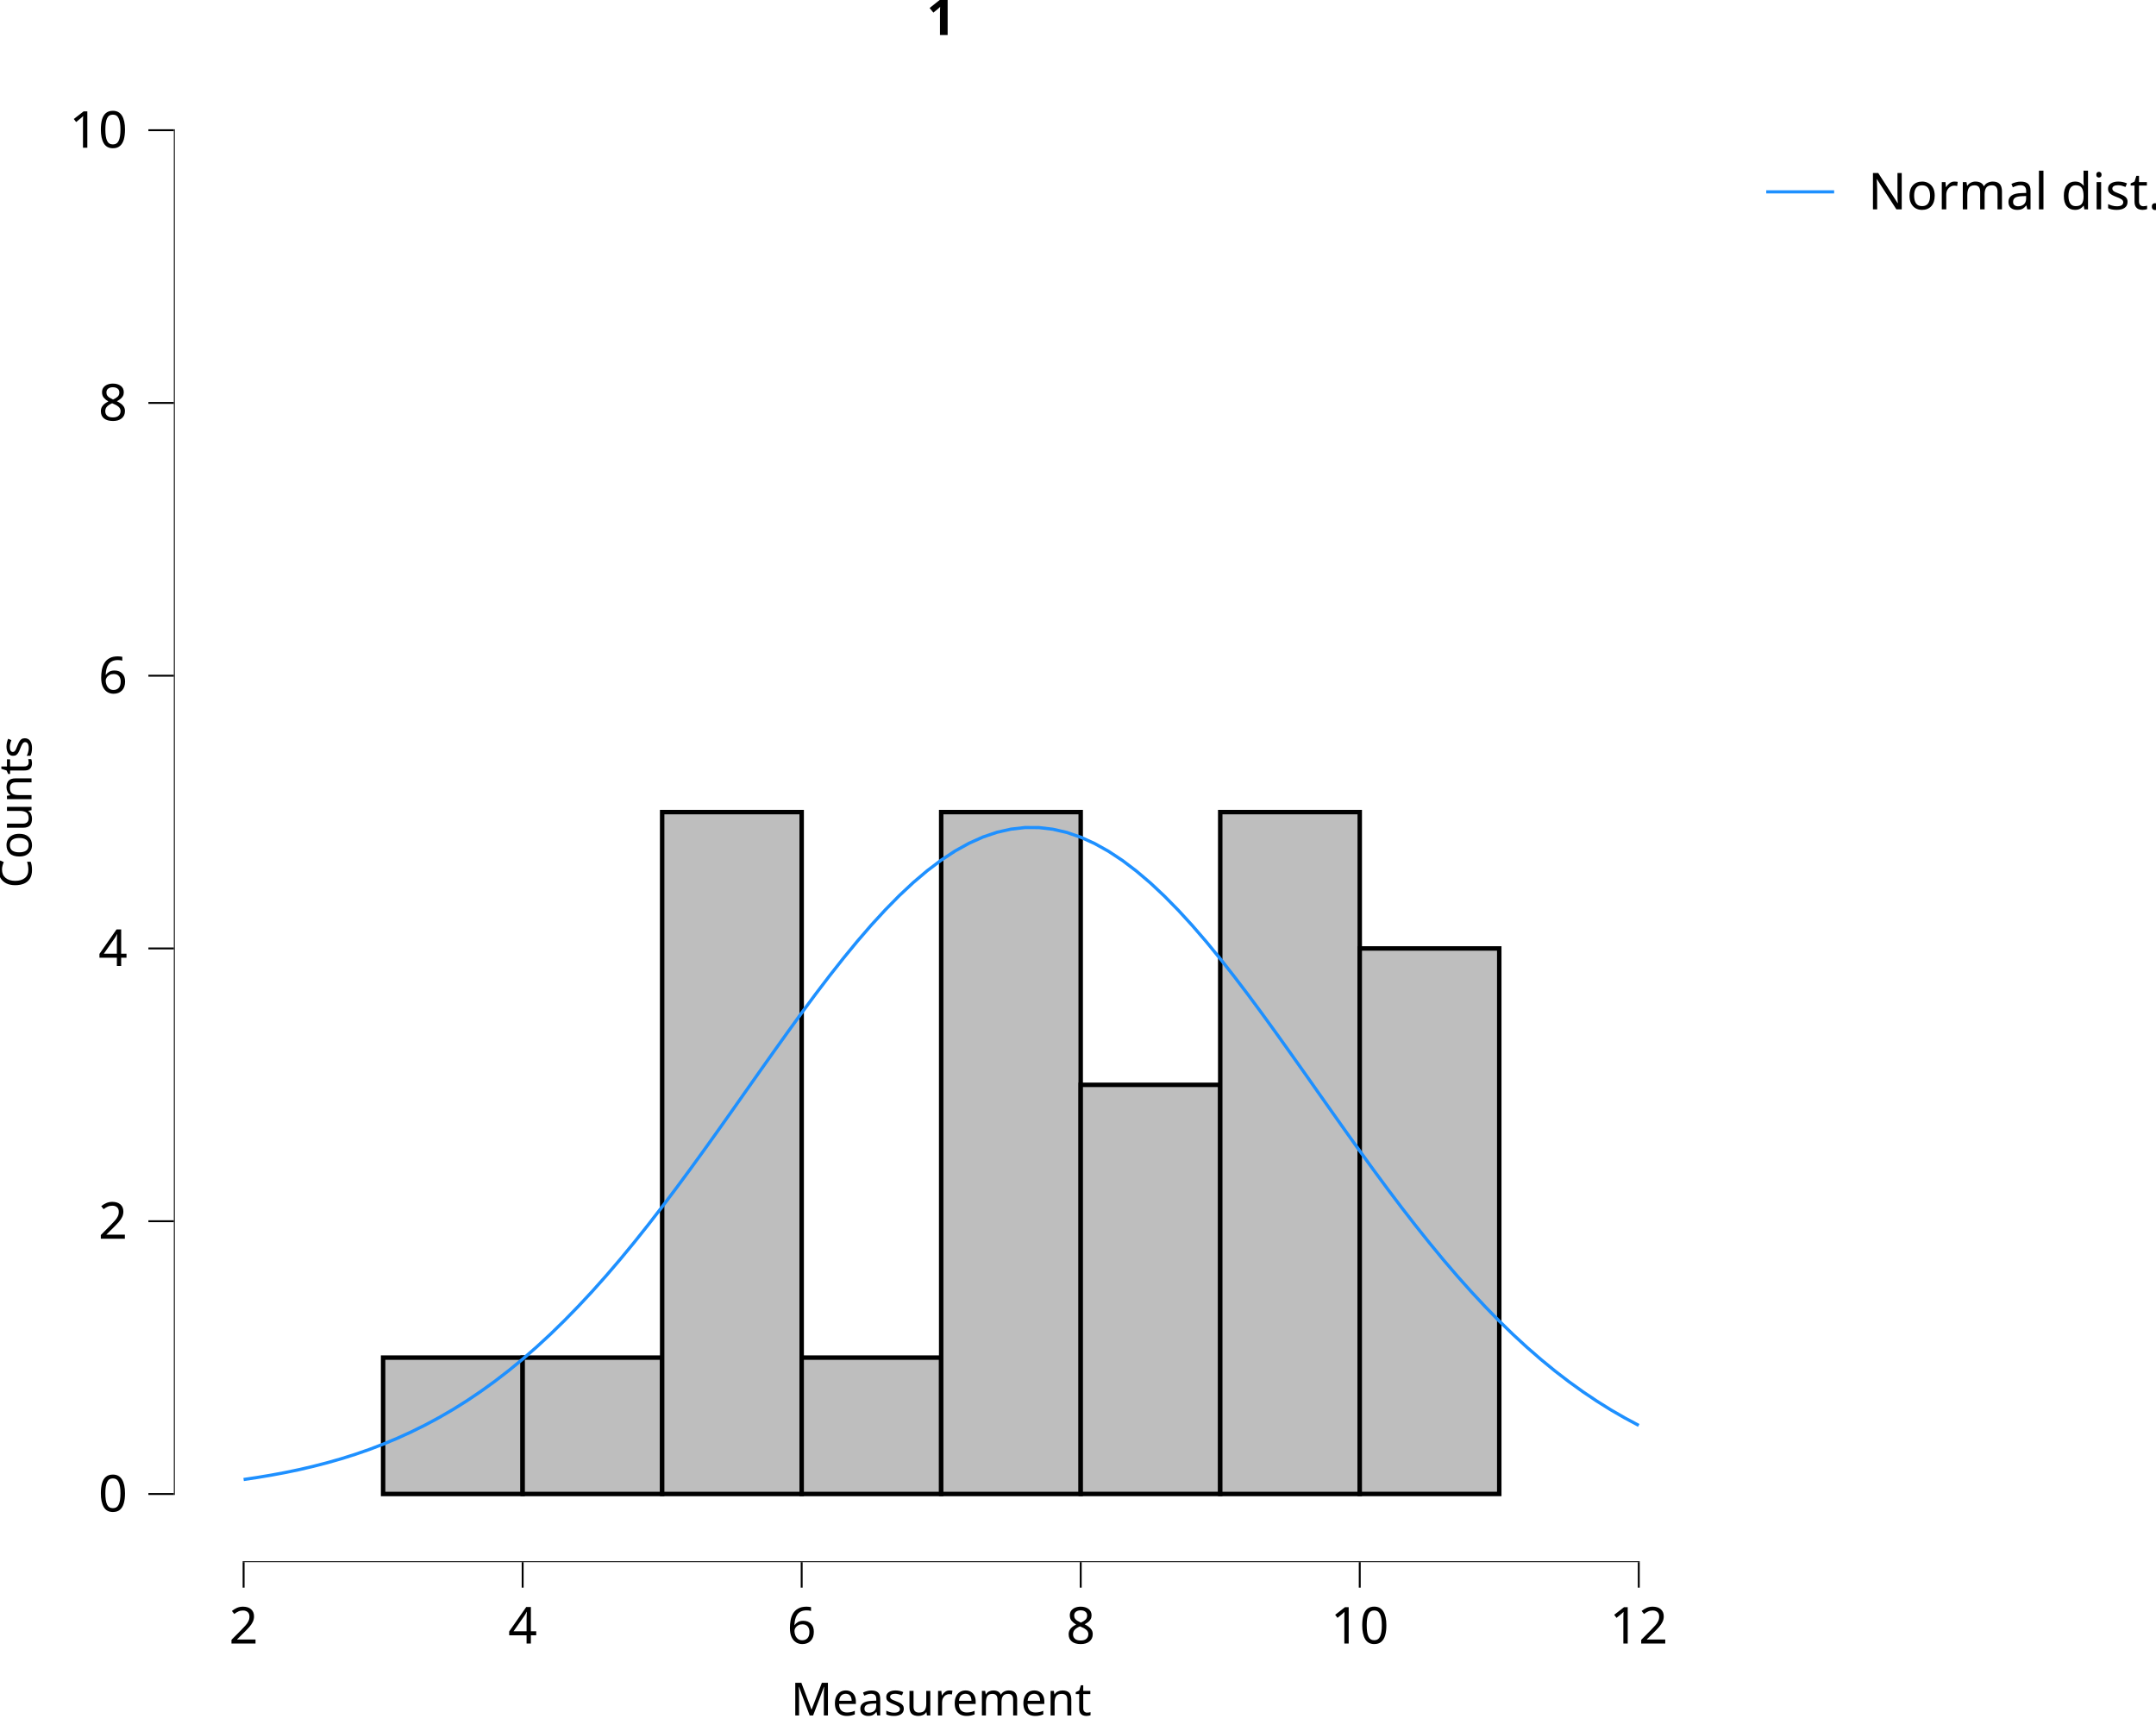
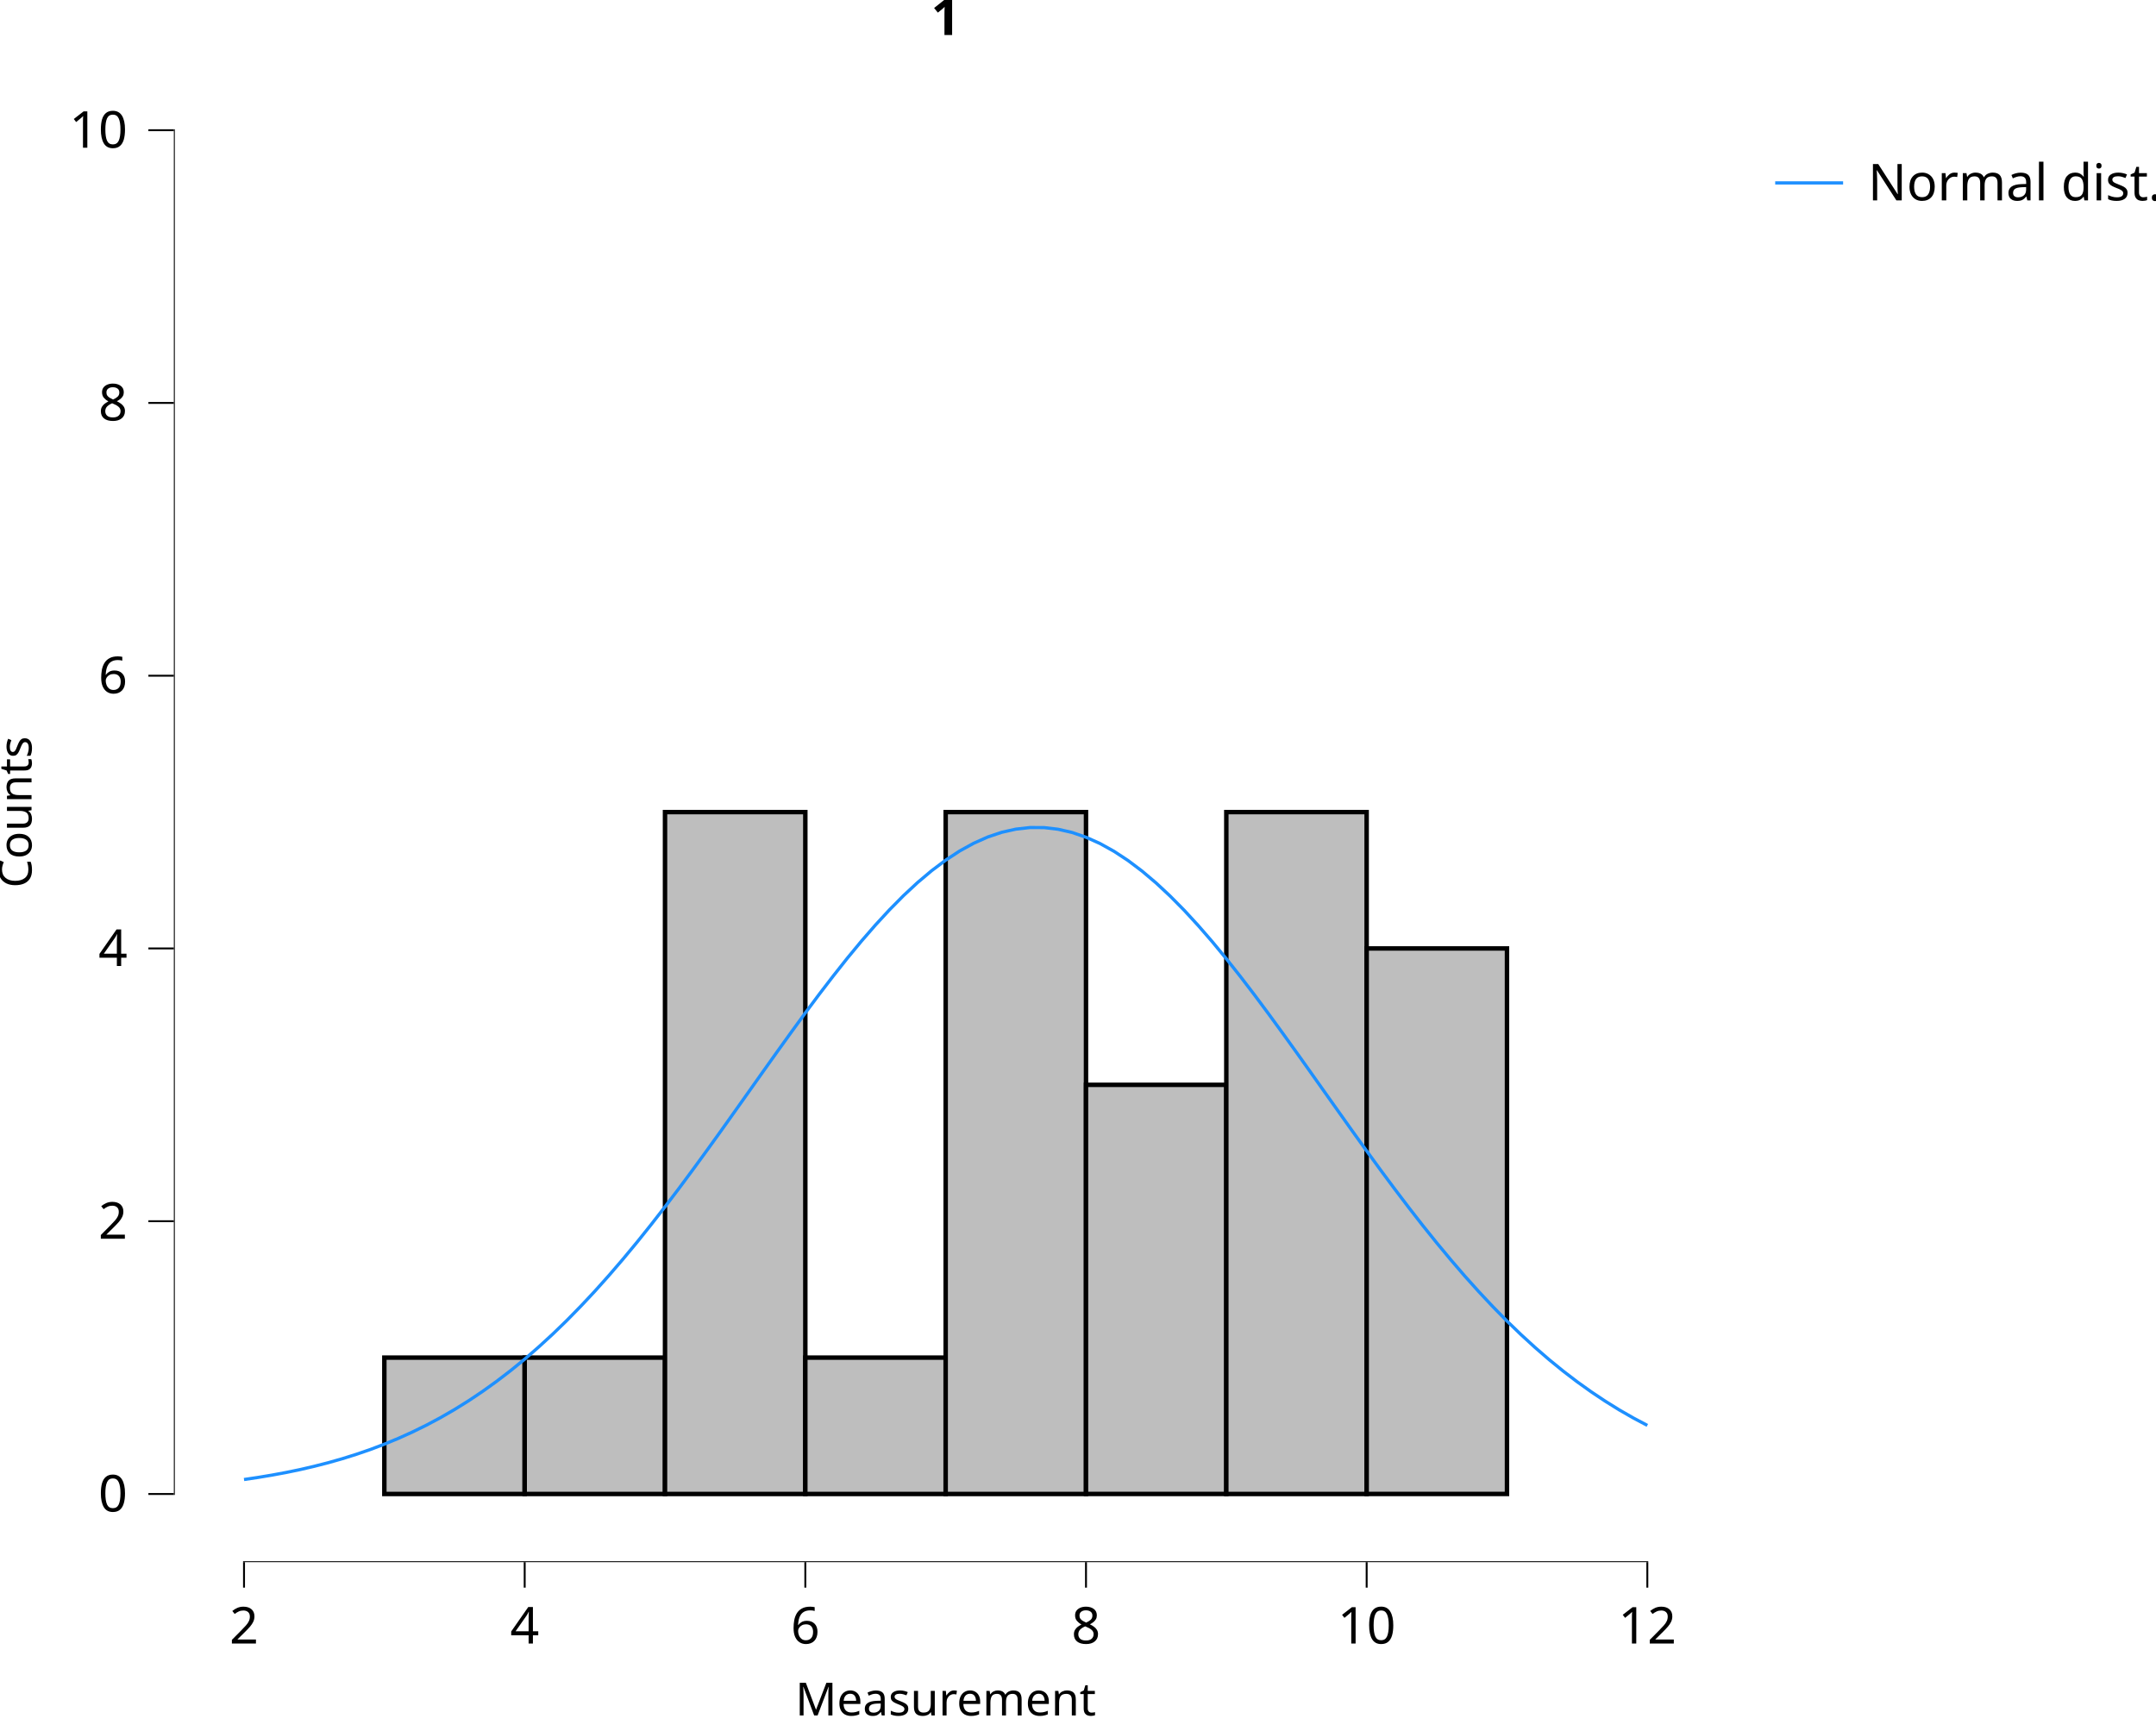
<svg xmlns="http://www.w3.org/2000/svg" class="svglite" data-engine-version="2.0" width="720.00pt" height="576.00pt" viewBox="0 0 720.00 576.00">
  <defs>
    <style type="text/css">
    .svglite line, .svglite polyline, .svglite polygon, .svglite path, .svglite rect, .svglite circle {
      fill: none;
      stroke: #000000;
      stroke-linecap: round;
      stroke-linejoin: round;
      stroke-miterlimit: 10.00;
    }
  </style>
  </defs>
  <rect width="100%" height="100%" style="stroke: none; fill: #FFFFFF;" />
  <defs>
    <clipPath id="cpMC4wMHw3MjAuMDB8MC4wMHw1NzYuMDA=">
      <rect x="0.00" y="0.00" width="720.00" height="576.00" />
    </clipPath>
  </defs>
  <g clip-path="url(#cpMC4wMHw3MjAuMDB8MC4wMHw1NzYuMDA=)">
    <rect x="0.00" y="0.00" width="720.00" height="576.00" style="stroke-width: 10.67; stroke: none;" />
  </g>
  <defs>
-     <clipPath id="cpNTguMDZ8NTcwLjU3fDIwLjcxfDUyMS42Mw==">
-       <rect x="58.06" y="20.71" width="512.51" height="500.92" />
+     <clipPath id="cpNTguMDZ8NTczLjU2fDIwLjcxfDUyMS42Mw==">
+       <rect x="58.06" y="20.71" width="515.50" height="500.92" />
    </clipPath>
  </defs>
-   <g clip-path="url(#cpNTguMDZ8NTcwLjU3fDIwLjcxfDUyMS42Mw==)">
-     <rect x="58.06" y="20.71" width="512.51" height="500.92" style="stroke-width: 10.67; stroke: none;" />
-     <rect x="81.35" y="498.86" width="46.59" height="0.00" style="stroke-width: 1.49; stroke-linecap: butt; stroke-linejoin: miter; fill: #BEBEBE;" />
-     <rect x="127.94" y="453.32" width="46.59" height="45.54" style="stroke-width: 1.49; stroke-linecap: butt; stroke-linejoin: miter; fill: #BEBEBE;" />
-     <rect x="174.54" y="453.32" width="46.59" height="45.54" style="stroke-width: 1.49; stroke-linecap: butt; stroke-linejoin: miter; fill: #BEBEBE;" />
-     <rect x="221.13" y="271.17" width="46.59" height="227.69" style="stroke-width: 1.49; stroke-linecap: butt; stroke-linejoin: miter; fill: #BEBEBE;" />
-     <rect x="267.72" y="453.32" width="46.59" height="45.54" style="stroke-width: 1.49; stroke-linecap: butt; stroke-linejoin: miter; fill: #BEBEBE;" />
-     <rect x="314.31" y="271.17" width="46.59" height="227.69" style="stroke-width: 1.49; stroke-linecap: butt; stroke-linejoin: miter; fill: #BEBEBE;" />
-     <rect x="360.91" y="362.24" width="46.59" height="136.61" style="stroke-width: 1.49; stroke-linecap: butt; stroke-linejoin: miter; fill: #BEBEBE;" />
-     <rect x="407.50" y="271.17" width="46.59" height="227.69" style="stroke-width: 1.49; stroke-linecap: butt; stroke-linejoin: miter; fill: #BEBEBE;" />
-     <rect x="454.09" y="316.70" width="46.59" height="182.15" style="stroke-width: 1.49; stroke-linecap: butt; stroke-linejoin: miter; fill: #BEBEBE;" />
-     <rect x="500.68" y="498.86" width="46.59" height="0.00" style="stroke-width: 1.49; stroke-linecap: butt; stroke-linejoin: miter; fill: #BEBEBE;" />
-     <line x1="81.03" y1="521.63" x2="547.59" y2="521.63" style="stroke-width: 0.64; stroke-linecap: butt;" />
+   <g clip-path="url(#cpNTguMDZ8NTczLjU2fDIwLjcxfDUyMS42Mw==)">
+     <rect x="58.06" y="20.71" width="515.50" height="500.92" style="stroke-width: 10.67; stroke: none;" />
+     <rect x="81.49" y="498.86" width="46.86" height="0.00" style="stroke-width: 1.49; stroke-linecap: butt; stroke-linejoin: miter; fill: #BEBEBE;" />
+     <rect x="128.35" y="453.32" width="46.86" height="45.54" style="stroke-width: 1.49; stroke-linecap: butt; stroke-linejoin: miter; fill: #BEBEBE;" />
+     <rect x="175.22" y="453.32" width="46.86" height="45.54" style="stroke-width: 1.49; stroke-linecap: butt; stroke-linejoin: miter; fill: #BEBEBE;" />
+     <rect x="222.08" y="271.17" width="46.86" height="227.69" style="stroke-width: 1.49; stroke-linecap: butt; stroke-linejoin: miter; fill: #BEBEBE;" />
+     <rect x="268.94" y="453.32" width="46.86" height="45.54" style="stroke-width: 1.49; stroke-linecap: butt; stroke-linejoin: miter; fill: #BEBEBE;" />
+     <rect x="315.81" y="271.17" width="46.86" height="227.69" style="stroke-width: 1.49; stroke-linecap: butt; stroke-linejoin: miter; fill: #BEBEBE;" />
+     <rect x="362.67" y="362.24" width="46.86" height="136.61" style="stroke-width: 1.49; stroke-linecap: butt; stroke-linejoin: miter; fill: #BEBEBE;" />
+     <rect x="409.53" y="271.17" width="46.86" height="227.69" style="stroke-width: 1.49; stroke-linecap: butt; stroke-linejoin: miter; fill: #BEBEBE;" />
+     <rect x="456.40" y="316.70" width="46.86" height="182.15" style="stroke-width: 1.49; stroke-linecap: butt; stroke-linejoin: miter; fill: #BEBEBE;" />
+     <rect x="503.26" y="498.86" width="46.86" height="0.00" style="stroke-width: 1.49; stroke-linecap: butt; stroke-linejoin: miter; fill: #BEBEBE;" />
+     <line x1="81.17" y1="521.63" x2="550.44" y2="521.63" style="stroke-width: 0.64; stroke-linecap: butt;" />
    <line x1="58.06" y1="499.18" x2="58.06" y2="43.16" style="stroke-width: 0.64; stroke-linecap: butt;" />
-     <polyline points="81.35,494.03 86.01,493.33 90.67,492.55 95.33,491.68 99.99,490.71 104.65,489.62 109.31,488.42 113.97,487.09 118.63,485.62 123.29,484.01 127.94,482.23 132.60,480.29 137.26,478.17 141.92,475.87 146.58,473.37 151.24,470.67 155.90,467.75 160.56,464.61 165.22,461.25 169.88,457.66 174.54,453.84 179.20,449.77 183.86,445.47 188.51,440.93 193.17,436.15 197.83,431.15 202.49,425.92 207.15,420.47 211.81,414.82 216.47,408.98 221.13,402.96 225.79,396.79 230.45,390.48 235.11,384.05 239.77,377.54 244.43,370.96 249.08,364.35 253.74,357.74 258.40,351.16 263.06,344.64 267.72,338.22 272.38,331.93 277.04,325.82 281.70,319.91 286.36,314.24 291.02,308.85 295.68,303.78 300.34,299.04 304.99,294.69 309.65,290.74 314.31,287.22 318.97,284.15 323.63,281.57 328.29,279.48 332.95,277.91 337.61,276.86 342.27,276.33 346.93,276.34 351.59,276.89 356.25,277.96 360.91,279.56 365.56,281.67 370.22,284.27 374.88,287.35 379.54,290.89 384.20,294.85 388.86,299.23 393.52,303.97 398.18,309.06 402.84,314.46 407.50,320.14 412.16,326.06 416.82,332.18 421.47,338.47 426.13,344.90 430.79,351.42 435.45,358.00 440.11,364.62 444.77,371.22 449.43,377.80 454.09,384.31 458.75,390.73 463.41,397.04 468.07,403.21 472.73,409.22 477.39,415.05 482.04,420.69 486.70,426.13 491.36,431.35 496.02,436.35 500.68,441.12 505.34,445.65 510.00,449.94 514.66,453.99 519.32,457.81 523.98,461.39 528.64,464.74 533.30,467.87 537.95,470.78 542.61,473.47 547.27,475.96 " style="stroke-width: 1.07; stroke: #1E90FF; stroke-linecap: butt;" />
-     <rect x="58.06" y="20.71" width="512.51" height="500.92" style="stroke-width: 0.00; stroke: none;" />
+     <polyline points="81.49,494.03 86.18,493.33 90.86,492.55 95.55,491.68 100.23,490.71 104.92,489.62 109.61,488.42 114.29,487.09 118.98,485.62 123.67,484.01 128.35,482.23 133.04,480.29 137.73,478.17 142.41,475.87 147.10,473.37 151.78,470.67 156.47,467.75 161.16,464.61 165.84,461.25 170.53,457.66 175.22,453.84 179.90,449.77 184.59,445.47 189.28,440.93 193.96,436.15 198.65,431.15 203.33,425.92 208.02,420.47 212.71,414.82 217.39,408.98 222.08,402.96 226.77,396.79 231.45,390.48 236.14,384.05 240.83,377.54 245.51,370.96 250.20,364.35 254.88,357.74 259.57,351.16 264.26,344.64 268.94,338.22 273.63,331.93 278.32,325.82 283.00,319.91 287.69,314.24 292.38,308.85 297.06,303.78 301.75,299.04 306.43,294.69 311.12,290.74 315.81,287.22 320.49,284.15 325.18,281.57 329.87,279.48 334.55,277.91 339.24,276.86 343.93,276.33 348.61,276.34 353.30,276.89 357.98,277.96 362.67,279.56 367.36,281.67 372.04,284.27 376.73,287.35 381.42,290.89 386.10,294.85 390.79,299.23 395.48,303.97 400.16,309.06 404.85,314.46 409.53,320.14 414.22,326.06 418.91,332.18 423.59,338.47 428.28,344.90 432.97,351.42 437.65,358.00 442.34,364.62 447.03,371.22 451.71,377.80 456.40,384.31 461.08,390.73 465.77,397.04 470.46,403.21 475.14,409.22 479.83,415.05 484.52,420.69 489.20,426.13 493.89,431.35 498.58,436.35 503.26,441.12 507.95,445.65 512.64,449.94 517.32,453.99 522.01,457.81 526.69,461.39 531.38,464.74 536.07,467.87 540.75,470.78 545.44,473.47 550.13,475.96 " style="stroke-width: 1.07; stroke: #1E90FF; stroke-linecap: butt;" />
+     <rect x="58.06" y="20.71" width="515.50" height="500.92" style="stroke-width: 0.00; stroke: none;" />
  </g>
  <g clip-path="url(#cpMC4wMHw3MjAuMDB8MC4wMHw1NzYuMDA=)">
    <polyline points="58.06,521.63 58.06,20.71 " style="stroke-width: 0.00; stroke: none; stroke-linecap: butt;" />
    <text x="42.58" y="504.71" text-anchor="end" style="font-size: 17.00px; font-family: sans;" textLength="9.46px" lengthAdjust="spacingAndGlyphs">0</text>
    <text x="42.58" y="413.63" text-anchor="end" style="font-size: 17.00px; font-family: sans;" textLength="9.46px" lengthAdjust="spacingAndGlyphs">2</text>
    <text x="42.58" y="322.55" text-anchor="end" style="font-size: 17.00px; font-family: sans;" textLength="9.46px" lengthAdjust="spacingAndGlyphs">4</text>
    <text x="42.58" y="231.48" text-anchor="end" style="font-size: 17.00px; font-family: sans;" textLength="9.46px" lengthAdjust="spacingAndGlyphs">6</text>
    <text x="42.58" y="140.40" text-anchor="end" style="font-size: 17.00px; font-family: sans;" textLength="9.46px" lengthAdjust="spacingAndGlyphs">8</text>
    <text x="42.58" y="49.33" text-anchor="end" style="font-size: 17.00px; font-family: sans;" textLength="18.91px" lengthAdjust="spacingAndGlyphs">10</text>
    <polyline points="49.55,498.86 58.06,498.86 " style="stroke-width: 0.64; stroke-linecap: butt;" />
    <polyline points="49.55,407.78 58.06,407.78 " style="stroke-width: 0.64; stroke-linecap: butt;" />
    <polyline points="49.55,316.70 58.06,316.70 " style="stroke-width: 0.64; stroke-linecap: butt;" />
    <polyline points="49.55,225.63 58.06,225.63 " style="stroke-width: 0.64; stroke-linecap: butt;" />
    <polyline points="49.55,134.55 58.06,134.55 " style="stroke-width: 0.64; stroke-linecap: butt;" />
    <polyline points="49.55,43.48 58.06,43.48 " style="stroke-width: 0.64; stroke-linecap: butt;" />
-     <polyline points="58.06,521.63 570.57,521.63 " style="stroke-width: 0.00; stroke: none; stroke-linecap: butt;" />
-     <polyline points="81.35,530.13 81.35,521.63 " style="stroke-width: 0.64; stroke-linecap: butt;" />
-     <polyline points="174.54,530.13 174.54,521.63 " style="stroke-width: 0.64; stroke-linecap: butt;" />
-     <polyline points="267.72,530.13 267.72,521.63 " style="stroke-width: 0.64; stroke-linecap: butt;" />
-     <polyline points="360.91,530.13 360.91,521.63 " style="stroke-width: 0.64; stroke-linecap: butt;" />
-     <polyline points="454.09,530.13 454.09,521.63 " style="stroke-width: 0.64; stroke-linecap: butt;" />
-     <polyline points="547.27,530.13 547.27,521.63 " style="stroke-width: 0.64; stroke-linecap: butt;" />
-     <text x="81.35" y="548.80" text-anchor="middle" style="font-size: 17.00px; font-family: sans;" textLength="9.46px" lengthAdjust="spacingAndGlyphs">2</text>
-     <text x="174.54" y="548.80" text-anchor="middle" style="font-size: 17.00px; font-family: sans;" textLength="9.46px" lengthAdjust="spacingAndGlyphs">4</text>
-     <text x="267.72" y="548.80" text-anchor="middle" style="font-size: 17.00px; font-family: sans;" textLength="9.46px" lengthAdjust="spacingAndGlyphs">6</text>
-     <text x="360.91" y="548.80" text-anchor="middle" style="font-size: 17.00px; font-family: sans;" textLength="9.46px" lengthAdjust="spacingAndGlyphs">8</text>
-     <text x="454.09" y="548.80" text-anchor="middle" style="font-size: 17.00px; font-family: sans;" textLength="18.91px" lengthAdjust="spacingAndGlyphs">10</text>
-     <text x="547.27" y="548.80" text-anchor="middle" style="font-size: 17.00px; font-family: sans;" textLength="18.91px" lengthAdjust="spacingAndGlyphs">12</text>
-     <text x="314.31" y="572.82" text-anchor="middle" style="font-size: 15.30px; font-family: sans;" textLength="93.56px" lengthAdjust="spacingAndGlyphs">Measurement</text>
+     <polyline points="58.06,521.63 573.56,521.63 " style="stroke-width: 0.00; stroke: none; stroke-linecap: butt;" />
+     <polyline points="81.49,530.13 81.49,521.63 " style="stroke-width: 0.64; stroke-linecap: butt;" />
+     <polyline points="175.22,530.13 175.22,521.63 " style="stroke-width: 0.64; stroke-linecap: butt;" />
+     <polyline points="268.94,530.13 268.94,521.63 " style="stroke-width: 0.64; stroke-linecap: butt;" />
+     <polyline points="362.67,530.13 362.67,521.63 " style="stroke-width: 0.64; stroke-linecap: butt;" />
+     <polyline points="456.40,530.13 456.40,521.63 " style="stroke-width: 0.64; stroke-linecap: butt;" />
+     <polyline points="550.13,530.13 550.13,521.63 " style="stroke-width: 0.64; stroke-linecap: butt;" />
+     <text x="81.49" y="548.80" text-anchor="middle" style="font-size: 17.00px; font-family: sans;" textLength="9.46px" lengthAdjust="spacingAndGlyphs">2</text>
+     <text x="175.22" y="548.80" text-anchor="middle" style="font-size: 17.00px; font-family: sans;" textLength="9.46px" lengthAdjust="spacingAndGlyphs">4</text>
+     <text x="268.94" y="548.80" text-anchor="middle" style="font-size: 17.00px; font-family: sans;" textLength="9.46px" lengthAdjust="spacingAndGlyphs">6</text>
+     <text x="362.67" y="548.80" text-anchor="middle" style="font-size: 17.00px; font-family: sans;" textLength="9.46px" lengthAdjust="spacingAndGlyphs">8</text>
+     <text x="456.40" y="548.80" text-anchor="middle" style="font-size: 17.00px; font-family: sans;" textLength="18.91px" lengthAdjust="spacingAndGlyphs">10</text>
+     <text x="550.13" y="548.80" text-anchor="middle" style="font-size: 17.00px; font-family: sans;" textLength="18.91px" lengthAdjust="spacingAndGlyphs">12</text>
+     <text x="315.81" y="572.82" text-anchor="middle" style="font-size: 15.30px; font-family: sans;" textLength="93.56px" lengthAdjust="spacingAndGlyphs">Measurement</text>
    <text transform="translate(10.53,271.17) rotate(-90)" text-anchor="middle" style="font-size: 15.30px; font-family: sans;" textLength="48.49px" lengthAdjust="spacingAndGlyphs">Counts</text>
-     <rect x="581.53" y="20.71" width="138.47" height="63.00" style="stroke-width: 0.75; stroke: none;" />
-     <rect x="581.53" y="20.71" width="138.47" height="63.00" style="stroke-width: 10.67; stroke: none;" />
-     <rect x="587.01" y="49.88" width="28.35" height="28.35" style="stroke-width: 10.67; stroke: none;" />
-     <line x1="589.84" y1="64.06" x2="612.52" y2="64.06" style="stroke-width: 1.07; stroke: #1E90FF; stroke-linecap: butt;" />
-     <text x="623.82" y="69.91" style="font-size: 17.00px; font-family: sans;" textLength="90.70px" lengthAdjust="spacingAndGlyphs">Normal dist.</text>
-     <text x="314.31" y="11.70" text-anchor="middle" style="font-size: 17.00px; font-weight: bold; font-family: sans;" textLength="9.46px" lengthAdjust="spacingAndGlyphs">1</text>
+     <rect x="584.52" y="20.71" width="135.48" height="60.01" style="stroke-width: 0.75; stroke: none;" />
+     <rect x="584.52" y="20.71" width="135.48" height="60.01" style="stroke-width: 10.67; stroke: none;" />
+     <rect x="590.00" y="46.90" width="28.35" height="28.35" style="stroke-width: 10.67; stroke: none;" />
+     <line x1="592.83" y1="61.07" x2="615.51" y2="61.07" style="stroke-width: 1.07; stroke: #1E90FF; stroke-linecap: butt;" />
+     <text x="623.82" y="66.92" style="font-size: 17.00px; font-family: sans;" textLength="90.70px" lengthAdjust="spacingAndGlyphs">Normal dist.</text>
+     <text x="315.81" y="11.70" text-anchor="middle" style="font-size: 17.00px; font-weight: bold; font-family: sans;" textLength="9.46px" lengthAdjust="spacingAndGlyphs">1</text>
  </g>
</svg>
